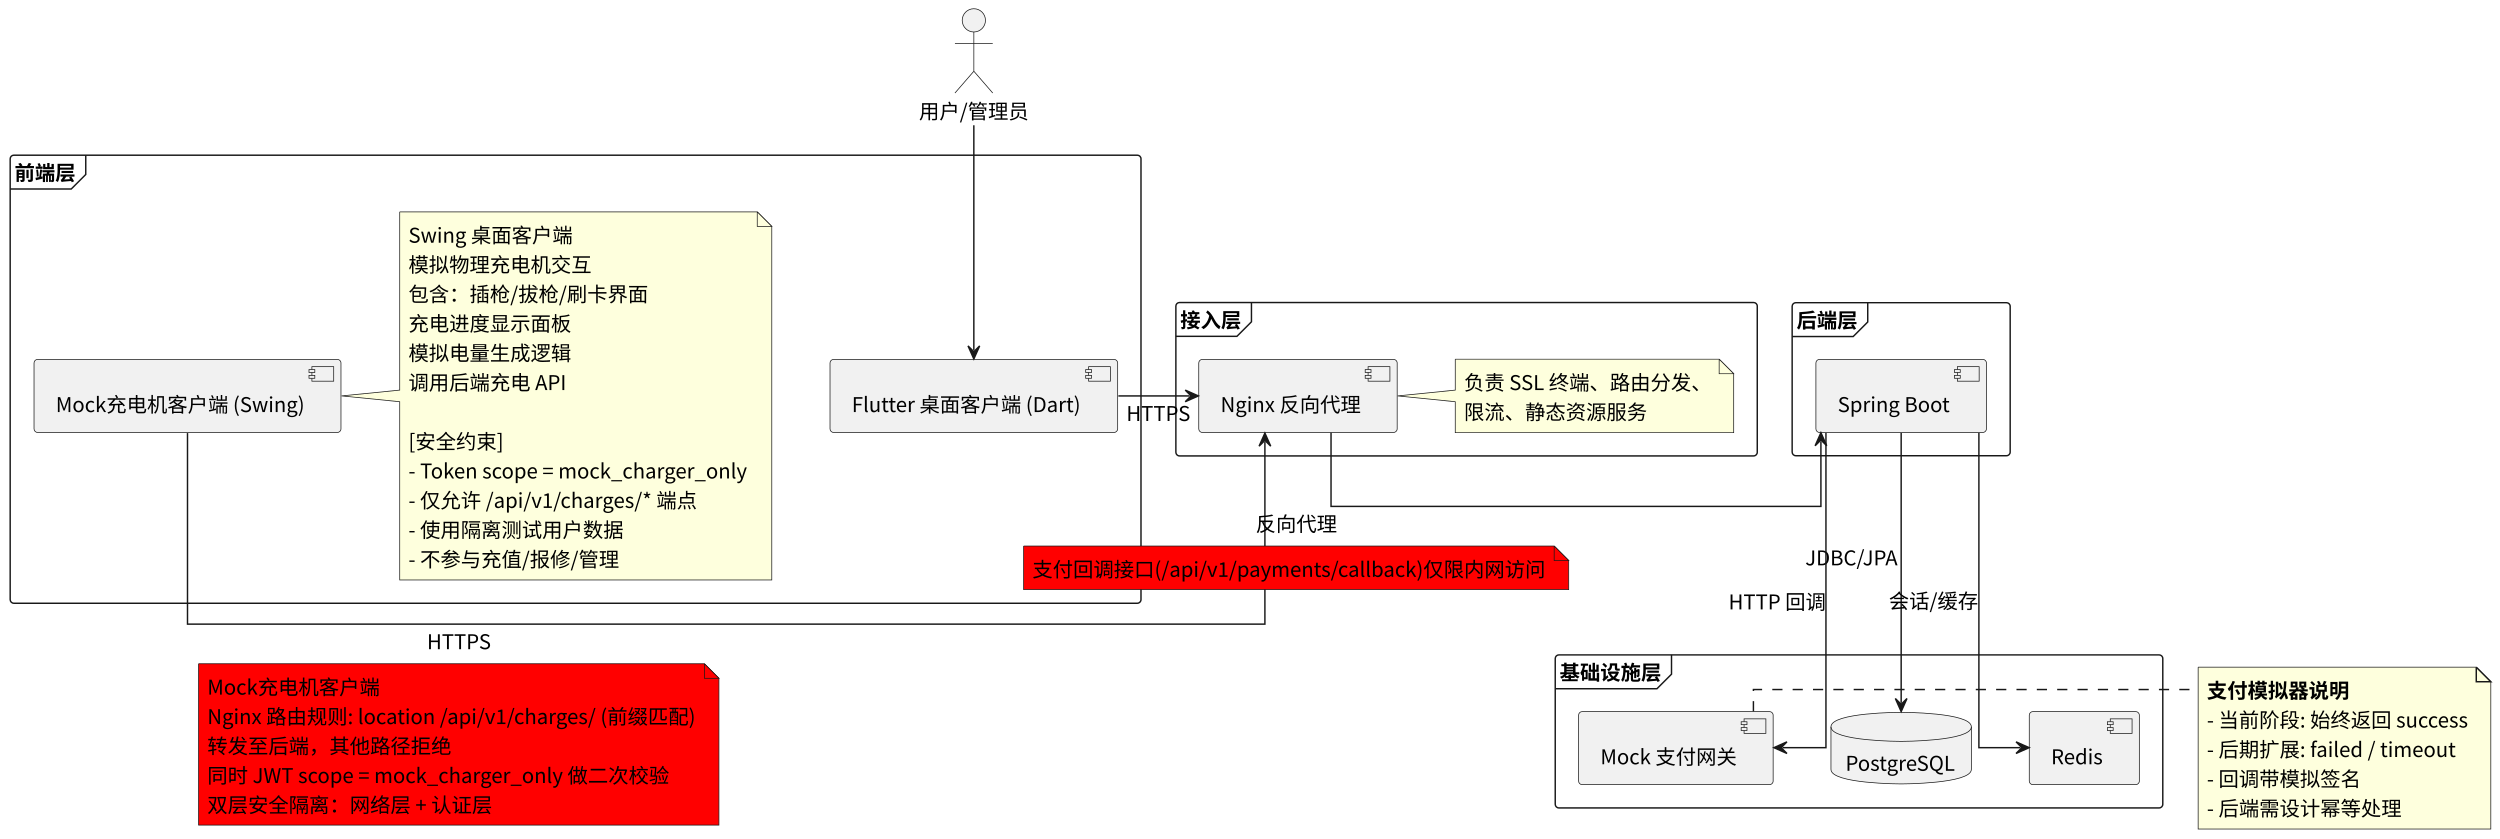
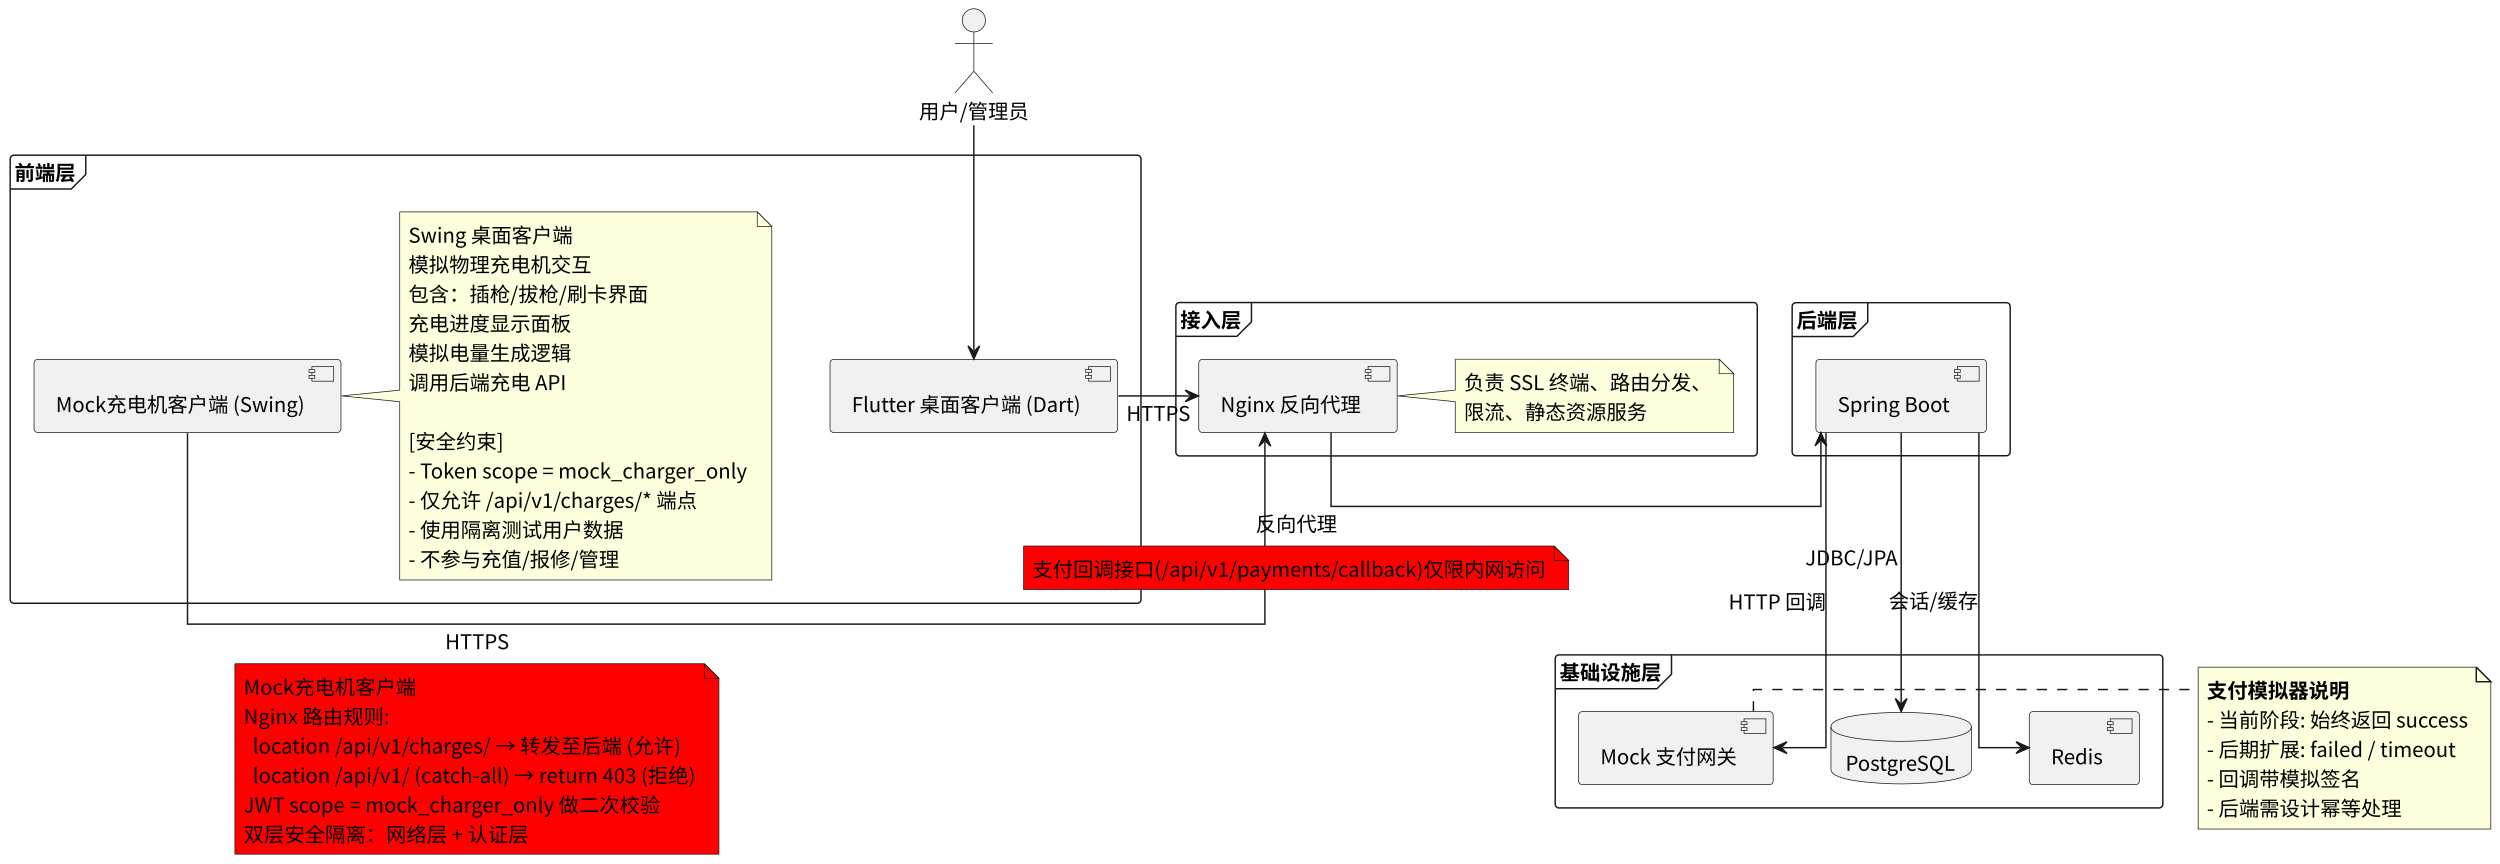
- <svg xmlns="http://www.w3.org/2000/svg" contentStyleType="text/css" data-diagram-type="DESCRIPTION" height="577px" preserveAspectRatio="none" style="width:1720px;height:577px;background:#FFFFFF;" version="1.1" viewBox="0 0 1720 577" width="1720px" zoomAndPan="magnify">
+ <svg xmlns="http://www.w3.org/2000/svg" contentStyleType="text/css" data-diagram-type="DESCRIPTION" height="594px" preserveAspectRatio="none" style="width:1720px;height:594px;background:#FFFFFF;" version="1.1" viewBox="0 0 1720 594" width="1720px" zoomAndPan="magnify">
  <defs />
  <g>
    <g class="cluster" data-entity="..." data-source-line="7" data-uid="ent0003" id="cluster_...">
      <rect fill="none" height="308.26" rx="2.5" ry="2.5" style="stroke:#181818;stroke-width:1;" width="778" x="7" y="106.77" />
      <path d="M59,106.77 L59,120.042 L49,130.042 L7,130.042" fill="none" style="stroke:#181818;stroke-width:1;" />
      <text fill="#000000" font-family="Noto Sans CJK SC" font-size="14" font-weight="bold" lengthAdjust="spacing" textLength="42" x="10" y="124.01">前端层</text>
    </g>
    <g class="cluster" data-entity="..." data-source-line="26" data-uid="ent0009" id="cluster_...">
      <rect fill="none" height="105.54" rx="2.5" ry="2.5" style="stroke:#181818;stroke-width:1;" width="400" x="809" y="208.13" />
      <path d="M861,208.13 L861,221.402 L851,231.402 L809,231.402" fill="none" style="stroke:#181818;stroke-width:1;" />
      <text fill="#000000" font-family="Noto Sans CJK SC" font-size="14" font-weight="bold" lengthAdjust="spacing" textLength="42" x="812" y="225.37">接入层</text>
    </g>
    <g class="cluster" data-entity="..." data-source-line="34" data-uid="ent0014" id="cluster_...">
      <rect fill="none" height="105.27" rx="2.5" ry="2.5" style="stroke:#181818;stroke-width:1;" width="150" x="1233" y="208.26" />
      <path d="M1285,208.26 L1285,221.532 L1275,231.532 L1233,231.532" fill="none" style="stroke:#181818;stroke-width:1;" />
      <text fill="#000000" font-family="Noto Sans CJK SC" font-size="14" font-weight="bold" lengthAdjust="spacing" textLength="42" x="1236" y="225.5">后端层</text>
    </g>
    <g class="cluster" data-entity="....." data-source-line="38" data-uid="ent0016" id="cluster_.....">
      <rect fill="none" height="105.28" rx="2.5" ry="2.5" style="stroke:#181818;stroke-width:1;" width="418" x="1070" y="450.57" />
      <path d="M1150,450.57 L1150,463.842 L1140,473.842 L1070,473.842" fill="none" style="stroke:#181818;stroke-width:1;" />
      <text fill="#000000" font-family="Noto Sans CJK SC" font-size="14" font-weight="bold" lengthAdjust="spacing" textLength="70" x="1073" y="467.81">基础设施层</text>
    </g>
    <g class="entity" data-entity="FE" data-source-line="8" data-uid="ent0004" id="entity_FE">
      <rect fill="#F1F1F1" height="50.272" rx="2.5" ry="2.5" style="stroke:#181818;stroke-width:0.5;" width="197.905" x="571.05" y="247.26" />
      <rect fill="#F1F1F1" height="10" style="stroke:#181818;stroke-width:0.5;" width="15" x="748.955" y="252.26" />
      <rect fill="#F1F1F1" height="2" style="stroke:#181818;stroke-width:0.5;" width="4" x="746.955" y="254.26" />
      <rect fill="#F1F1F1" height="2" style="stroke:#181818;stroke-width:0.5;" width="4" x="746.955" y="258.26" />
      <text fill="#000000" font-family="Noto Sans CJK SC" font-size="14" lengthAdjust="spacing" textLength="157.905" x="586.05" y="283.5">Flutter 桌面客户端 (Dart)</text>
    </g>
    <g class="entity" data-entity="MC" data-source-line="9" data-uid="ent0005" id="entity_MC">
      <rect fill="#F1F1F1" height="50.272" rx="2.5" ry="2.5" style="stroke:#181818;stroke-width:0.5;" width="211.177" x="23.41" y="247.26" />
      <rect fill="#F1F1F1" height="10" style="stroke:#181818;stroke-width:0.5;" width="15" x="214.587" y="252.26" />
      <rect fill="#F1F1F1" height="2" style="stroke:#181818;stroke-width:0.5;" width="4" x="212.587" y="254.26" />
      <rect fill="#F1F1F1" height="2" style="stroke:#181818;stroke-width:0.5;" width="4" x="212.587" y="258.26" />
      <text fill="#000000" font-family="Noto Sans CJK SC" font-size="14" lengthAdjust="spacing" textLength="171.177" x="38.41" y="283.5">Mock充电机客户端 (Swing)</text>
    </g>
    <g class="entity" data-entity="GMN6" data-source-line="11" data-uid="ent0007" id="entity_GMN6">
      <path d="M275.01,145.77 L275.01,268.39 L234.94,272.39 L275.01,276.39 L275.01,399.033 A0,0 0 0 0 275.01,399.033 L530.985,399.033 A0,0 0 0 0 530.985,399.033 L530.985,155.77 L520.985,145.77 L275.01,145.77 A0,0 0 0 0 275.01,145.77" fill="#FEFFDD" style="stroke:#181818;stroke-width:0.5;" />
      <path d="M520.985,145.77 L520.985,155.77 L530.985,155.77 L520.985,145.77" fill="#FEFFDD" style="stroke:#181818;stroke-width:0.5;" />
      <text fill="#000000" font-family="Noto Sans CJK SC" font-size="14" lengthAdjust="spacing" textLength="112.993" x="281.01" y="167.01">Swing 桌面客户端</text>
      <text fill="#000000" font-family="Noto Sans CJK SC" font-size="14" lengthAdjust="spacing" textLength="125.999" x="281.01" y="187.282">模拟物理充电机交互</text>
      <text fill="#000000" font-family="Noto Sans CJK SC" font-size="14" lengthAdjust="spacing" textLength="164.975" x="281.01" y="207.554">包含：插枪/拔枪/刷卡界面</text>
      <text fill="#000000" font-family="Noto Sans CJK SC" font-size="14" lengthAdjust="spacing" textLength="111.999" x="281.01" y="227.826">充电进度显示面板</text>
      <text fill="#000000" font-family="Noto Sans CJK SC" font-size="14" lengthAdjust="spacing" textLength="111.999" x="281.01" y="248.098">模拟电量生成逻辑</text>
      <text fill="#000000" font-family="Noto Sans CJK SC" font-size="14" lengthAdjust="spacing" textLength="108.612" x="281.01" y="268.37">调用后端充电 API</text>
      <text fill="#000000" font-family="Noto Sans CJK SC" font-size="14" lengthAdjust="spacing" textLength="3.136" x="281.01" y="288.641"> </text>
      <text fill="#000000" font-family="Noto Sans CJK SC" font-size="14" lengthAdjust="spacing" textLength="65.464" x="281.01" y="308.913">[安全约束]</text>
      <text fill="#000000" font-family="Noto Sans CJK SC" font-size="14" lengthAdjust="spacing" textLength="234.975" x="281.01" y="329.185">- Token scope = mock_charger_only</text>
      <text fill="#000000" font-family="Noto Sans CJK SC" font-size="14" lengthAdjust="spacing" textLength="199.387" x="281.01" y="349.457">- 仅允许 /api/v1/charges/* 端点</text>
      <text fill="#000000" font-family="Noto Sans CJK SC" font-size="14" lengthAdjust="spacing" textLength="147.993" x="281.01" y="369.729">- 使用隔离测试用户数据</text>
      <text fill="#000000" font-family="Noto Sans CJK SC" font-size="14" lengthAdjust="spacing" textLength="144.969" x="281.01" y="390.001">- 不参与充值/报修/管理</text>
    </g>
    <g class="entity" data-entity="NGX" data-source-line="27" data-uid="ent0010" id="entity_NGX">
      <rect fill="#F1F1F1" height="50.272" rx="2.5" ry="2.5" style="stroke:#181818;stroke-width:0.5;" width="136.516" x="824.74" y="247.26" />
      <rect fill="#F1F1F1" height="10" style="stroke:#181818;stroke-width:0.5;" width="15" x="941.256" y="252.26" />
      <rect fill="#F1F1F1" height="2" style="stroke:#181818;stroke-width:0.5;" width="4" x="939.256" y="254.26" />
      <rect fill="#F1F1F1" height="2" style="stroke:#181818;stroke-width:0.5;" width="4" x="939.256" y="258.26" />
      <text fill="#000000" font-family="Noto Sans CJK SC" font-size="14" lengthAdjust="spacing" textLength="96.516" x="839.74" y="283.5">Nginx 反向代理</text>
    </g>
    <g class="entity" data-entity="GMN11" data-source-line="29" data-uid="ent0012" id="entity_GMN11">
      <path d="M1001.22,247.13 L1001.22,268.39 L961.5,272.39 L1001.22,276.39 L1001.22,297.674 A0,0 0 0 0 1001.22,297.674 L1192.781,297.674 A0,0 0 0 0 1192.781,297.674 L1192.781,257.13 L1182.781,247.13 L1001.22,247.13 A0,0 0 0 0 1001.22,247.13" fill="#FEFFDD" style="stroke:#181818;stroke-width:0.5;" />
      <path d="M1182.781,247.13 L1182.781,257.13 L1192.781,257.13 L1182.781,247.13" fill="#FEFFDD" style="stroke:#181818;stroke-width:0.5;" />
      <text fill="#000000" font-family="Noto Sans CJK SC" font-size="14" lengthAdjust="spacing" textLength="170.561" x="1007.22" y="268.37">负责 SSL 终端、路由分发、</text>
      <text fill="#000000" font-family="Noto Sans CJK SC" font-size="14" lengthAdjust="spacing" textLength="125.999" x="1007.22" y="288.642">限流、静态资源服务</text>
    </g>
    <g class="entity" data-entity="BE" data-source-line="35" data-uid="ent0015" id="entity_BE">
      <rect fill="#F1F1F1" height="50.272" rx="2.5" ry="2.5" style="stroke:#181818;stroke-width:0.5;" width="117.322" x="1249.34" y="247.26" />
      <rect fill="#F1F1F1" height="10" style="stroke:#181818;stroke-width:0.5;" width="15" x="1346.662" y="252.26" />
      <rect fill="#F1F1F1" height="2" style="stroke:#181818;stroke-width:0.5;" width="4" x="1344.662" y="254.26" />
      <rect fill="#F1F1F1" height="2" style="stroke:#181818;stroke-width:0.5;" width="4" x="1344.662" y="258.26" />
      <text fill="#000000" font-family="Noto Sans CJK SC" font-size="14" lengthAdjust="spacing" textLength="77.322" x="1264.34" y="283.5">Spring Boot</text>
    </g>
    <g class="entity" data-entity="DB" data-source-line="39" data-uid="ent0017" id="entity_DB">
      <path d="M1259.7,500.07 C1259.7,490.07 1307.997,490.07 1307.997,490.07 C1307.997,490.07 1356.294,490.07 1356.294,500.07 L1356.294,529.342 C1356.294,539.342 1307.997,539.342 1307.997,539.342 C1307.997,539.342 1259.7,539.342 1259.7,529.342 L1259.7,500.07" fill="#F1F1F1" style="stroke:#181818;stroke-width:0.5;" />
      <path d="M1259.7,500.07 C1259.7,510.07 1307.997,510.07 1307.997,510.07 C1307.997,510.07 1356.294,510.07 1356.294,500.07" fill="none" style="stroke:#181818;stroke-width:0.5;" />
      <text fill="#000000" font-family="Noto Sans CJK SC" font-size="14" lengthAdjust="spacing" textLength="76.594" x="1269.7" y="530.31">PostgreSQL</text>
    </g>
    <g class="entity" data-entity="CACHE" data-source-line="40" data-uid="ent0018" id="entity_CACHE">
      <rect fill="#F1F1F1" height="50.272" rx="2.5" ry="2.5" style="stroke:#181818;stroke-width:0.5;" width="75.728" x="1396.14" y="489.57" />
      <rect fill="#F1F1F1" height="10" style="stroke:#181818;stroke-width:0.5;" width="15" x="1451.868" y="494.57" />
      <rect fill="#F1F1F1" height="2" style="stroke:#181818;stroke-width:0.5;" width="4" x="1449.868" y="496.57" />
      <rect fill="#F1F1F1" height="2" style="stroke:#181818;stroke-width:0.5;" width="4" x="1449.868" y="500.57" />
      <text fill="#000000" font-family="Noto Sans CJK SC" font-size="14" lengthAdjust="spacing" textLength="35.728" x="1411.14" y="525.81">Redis</text>
    </g>
    <g class="entity" data-entity="MOCK" data-source-line="41" data-uid="ent0019" id="entity_MOCK">
      <rect fill="#F1F1F1" height="50.272" rx="2.5" ry="2.5" style="stroke:#181818;stroke-width:0.5;" width="133.856" x="1086.07" y="489.57" />
      <rect fill="#F1F1F1" height="10" style="stroke:#181818;stroke-width:0.5;" width="15" x="1199.926" y="494.57" />
      <rect fill="#F1F1F1" height="2" style="stroke:#181818;stroke-width:0.5;" width="4" x="1197.926" y="496.57" />
      <rect fill="#F1F1F1" height="2" style="stroke:#181818;stroke-width:0.5;" width="4" x="1197.926" y="500.57" />
      <text fill="#000000" font-family="Noto Sans CJK SC" font-size="14" lengthAdjust="spacing" textLength="93.856" x="1101.07" y="525.81">Mock 支付网关</text>
    </g>
    <g class="entity" data-entity="UA" data-source-line="5" data-uid="ent0002" id="entity_UA">
      <ellipse cx="670.004" cy="14" fill="#F1F1F1" rx="8" ry="8" style="stroke:#181818;stroke-width:0.5;" />
      <path d="M670.004,22 L670.004,49 M657.004,30 L683.004,30 M670.004,49 L657.004,64 M670.004,49 L683.004,64" fill="none" style="stroke:#181818;stroke-width:0.5;" />
      <text fill="#000000" font-family="Noto Sans CJK SC" font-size="14" lengthAdjust="spacing" textLength="75.488" x="632.26" y="81.74">用户/管理员</text>
    </g>
    <g class="entity" data-entity="GMN27" data-source-line="57" data-uid="ent0028" id="entity_GMN27">
      <path d="M1512.33,459.03 L1512.33,570.39 L1713.677,570.39 L1713.677,469.03 L1703.677,459.03 L1512.33,459.03" fill="#FEFFDD" style="stroke:#181818;stroke-width:0.5;" />
      <path d="M1703.677,459.03 L1703.677,469.03 L1713.677,469.03 L1703.677,459.03" fill="#FEFFDD" style="stroke:#181818;stroke-width:1;" />
      <text fill="#000000" font-family="Noto Sans CJK SC" font-size="14" font-weight="bold" lengthAdjust="spacing" textLength="98" x="1518.33" y="480.27">支付模拟器说明</text>
      <text fill="#000000" font-family="Noto Sans CJK SC" font-size="14" lengthAdjust="spacing" textLength="180.347" x="1518.33" y="500.542">- 当前阶段: 始终返回 success</text>
      <text fill="#000000" font-family="Noto Sans CJK SC" font-size="14" lengthAdjust="spacing" textLength="171.583" x="1518.33" y="520.814">- 后期扩展: failed / timeout</text>
      <text fill="#000000" font-family="Noto Sans CJK SC" font-size="14" lengthAdjust="spacing" textLength="105.993" x="1518.33" y="541.086">- 回调带模拟签名</text>
      <text fill="#000000" font-family="Noto Sans CJK SC" font-size="14" lengthAdjust="spacing" textLength="133.993" x="1518.33" y="561.358">- 后端需设计幂等处理</text>
    </g>
    <g class="link" data-entity-1="UA" data-entity-2="FE" data-source-line="44" data-uid="lnk20" id="link_UA_FE">
      <path d="M670,86.17 C670,132.8 670,201.93 670,240.98" fill="none" id="UA-to-FE" style="stroke:#181818;stroke-width:1;" />
      <polygon fill="#181818" points="670,246.98,674,237.98,670,241.98,666,237.98,670,246.98" style="stroke:#181818;stroke-width:1;" />
    </g>
    <g class="link" data-entity-1="FE" data-entity-2="NGX" data-source-line="45" data-uid="lnk21" id="link_FE_NGX">
      <path d="M769.43,272.39 C788.02,272.39 801.05,272.39 818.44,272.39" fill="none" id="FE-to-NGX" style="stroke:#181818;stroke-width:1;" />
      <polygon fill="#181818" points="824.44,272.39,815.44,268.39,819.44,272.39,815.44,276.39,824.44,272.39" style="stroke:#181818;stroke-width:1;" />
      <text fill="#000000" font-family="Noto Sans CJK SC" font-size="14" lengthAdjust="spacing" textLength="44.17" x="774.94" y="289.63">HTTPS</text>
    </g>
    <g class="link" data-entity-1="MC" data-entity-2="NGX" data-source-line="47" data-uid="lnk22" id="link_MC_NGX">
      <path d="M129,297.97 C129,342.46 129,429.39 129,429.39 C129,429.39 870.25,429.39 870.25,429.39 C870.25,429.39 870.25,348.46 870.25,303.97" fill="none" id="MC-to-NGX" style="stroke:#181818;stroke-width:1;" />
      <polygon fill="#181818" points="870.25,297.97,866.25,306.97,870.25,302.97,874.25,306.97,870.25,297.97" style="stroke:#181818;stroke-width:1;" />
-       <text fill="#000000" font-family="Noto Sans CJK SC" font-size="14" lengthAdjust="spacing" textLength="44.17" x="293.783" y="446.63">HTTPS</text>
-       <path d="M136.62,456.662 L136.62,567.662 L494.62,567.662 L494.62,466.662 L484.62,456.662 L136.62,456.662" fill="#FF0000" style="stroke:#181818;stroke-width:0.5;" />
+       <text fill="#000000" font-family="Noto Sans CJK SC" font-size="14" lengthAdjust="spacing" textLength="44.17" x="306.267" y="446.63">HTTPS</text>
+       <path d="M161.62,456.662 L161.62,587.662 L494.62,587.662 L494.62,466.662 L484.62,456.662 L161.62,456.662" fill="#FF0000" style="stroke:#181818;stroke-width:0.5;" />
      <path d="M484.62,456.662 L484.62,466.662 L494.62,466.662 L484.62,456.662" fill="#FF0000" style="stroke:#181818;stroke-width:0.5;" />
-       <text fill="#000000" font-family="Noto Sans CJK SC" font-size="14" lengthAdjust="spacing" textLength="118.719" x="142.62" y="477.902">Mock充电机客户端</text>
-       <text fill="#000000" font-family="Noto Sans CJK SC" font-size="14" lengthAdjust="spacing" textLength="337.497" x="142.62" y="498.174">Nginx 路由规则: location /api/v1/charges/ (前缀匹配)</text>
-       <text fill="#000000" font-family="Noto Sans CJK SC" font-size="14" lengthAdjust="spacing" textLength="167.999" x="142.62" y="518.446">转发至后端，其他路径拒绝</text>
-       <text fill="#000000" font-family="Noto Sans CJK SC" font-size="14" lengthAdjust="spacing" textLength="318.527" x="142.62" y="538.718">同时 JWT scope = mock_charger_only 做二次校验</text>
-       <text fill="#000000" font-family="Noto Sans CJK SC" font-size="14" lengthAdjust="spacing" textLength="196.041" x="142.62" y="558.99">双层安全隔离：网络层 + 认证层</text>
+       <text fill="#000000" font-family="Noto Sans CJK SC" font-size="14" lengthAdjust="spacing" textLength="118.719" x="167.62" y="477.902">Mock充电机客户端</text>
+       <text fill="#000000" font-family="Noto Sans CJK SC" font-size="14" lengthAdjust="spacing" textLength="100.408" x="167.62" y="498.174">Nginx 路由规则:</text>
+       <text fill="#000000" font-family="Noto Sans CJK SC" font-size="14" lengthAdjust="spacing" textLength="296.225" x="173.892" y="518.446">location /api/v1/charges/ → 转发至后端 (允许)</text>
+       <text fill="#000000" font-family="Noto Sans CJK SC" font-size="14" lengthAdjust="spacing" textLength="306.193" x="173.892" y="538.718">location /api/v1/ (catch-all) → return 403 (拒绝)</text>
+       <text fill="#000000" font-family="Noto Sans CJK SC" font-size="14" lengthAdjust="spacing" textLength="287.391" x="167.62" y="558.99">JWT scope = mock_charger_only 做二次校验</text>
+       <text fill="#000000" font-family="Noto Sans CJK SC" font-size="14" lengthAdjust="spacing" textLength="196.041" x="167.62" y="579.261">双层安全隔离：网络层 + 认证层</text>
    </g>
    <g class="link" data-entity-1="NGX" data-entity-2="BE" data-source-line="50" data-uid="lnk23" id="link_NGX_BE">
      <path d="M915.75,297.7 C915.75,319.81 915.75,348.39 915.75,348.39 C915.75,348.39 1252.79,348.39 1252.79,348.39 C1252.79,348.39 1252.79,325.81 1252.79,303.7" fill="none" id="NGX-to-BE" style="stroke:#181818;stroke-width:1;" />
      <polygon fill="#181818" points="1252.79,297.7,1248.79,306.7,1252.79,302.7,1256.79,306.7,1252.79,297.7" style="stroke:#181818;stroke-width:1;" />
      <text fill="#000000" font-family="Noto Sans CJK SC" font-size="14" lengthAdjust="spacing" textLength="56" x="863.876" y="365.63">反向代理</text>
      <path d="M704.27,375.662 L704.27,405.662 L1079.27,405.662 L1079.27,385.662 L1069.27,375.662 L704.27,375.662" fill="#FF0000" style="stroke:#181818;stroke-width:0.5;" />
      <path d="M1069.27,375.662 L1069.27,385.662 L1079.27,385.662 L1069.27,375.662" fill="#FF0000" style="stroke:#181818;stroke-width:0.5;" />
      <text fill="#000000" font-family="Noto Sans CJK SC" font-size="14" lengthAdjust="spacing" textLength="354.212" x="710.27" y="396.902">支付回调接口(/api/v1/payments/callback)仅限内网访问</text>
    </g>
    <g class="link" data-entity-1="BE" data-entity-2="DB" data-source-line="52" data-uid="lnk24" id="link_BE_DB">
      <path d="M1308,297.87 C1308,344.53 1308,437.17 1308,483.58" fill="none" id="BE-to-DB" style="stroke:#181818;stroke-width:1;" />
      <polygon fill="#181818" points="1308,489.58,1312,480.58,1308,484.58,1304,480.58,1308,489.58" style="stroke:#181818;stroke-width:1;" />
      <text fill="#000000" font-family="Noto Sans CJK SC" font-size="14" lengthAdjust="spacing" textLength="65.604" x="1242" y="388.97">JDBC/JPA</text>
    </g>
    <g class="link" data-entity-1="BE" data-entity-2="MOCK" data-source-line="53" data-uid="lnk25" id="link_BE_MOCK">
      <path d="M1256.25,297.84 C1256.25,359.97 1256.25,514.39 1256.25,514.39 C1256.25,514.39 1246.02,514.39 1226.43,514.39" fill="none" id="BE-to-MOCK" style="stroke:#181818;stroke-width:1;" />
      <polygon fill="#181818" points="1220.43,514.39,1229.43,518.39,1225.43,514.39,1229.43,510.39,1220.43,514.39" style="stroke:#181818;stroke-width:1;" />
      <text fill="#000000" font-family="Noto Sans CJK SC" font-size="14" lengthAdjust="spacing" textLength="66.962" x="1189.25" y="419.27">HTTP 回调</text>
    </g>
    <g class="link" data-entity-1="BE" data-entity-2="CACHE" data-source-line="54" data-uid="lnk26" id="link_BE_CACHE">
      <path d="M1361.48,297.84 C1361.48,359.97 1361.48,514.39 1361.48,514.39 C1361.48,514.39 1372.49,514.39 1390.04,514.39" fill="none" id="BE-to-CACHE" style="stroke:#181818;stroke-width:1;" />
      <polygon fill="#181818" points="1396.04,514.39,1387.04,510.39,1391.04,514.39,1387.04,518.39,1396.04,514.39" style="stroke:#181818;stroke-width:1;" />
      <text fill="#000000" font-family="Noto Sans CJK SC" font-size="14" lengthAdjust="spacing" textLength="61.488" x="1299.48" y="418.64">会话/缓存</text>
    </g>
    <g class="link" data-entity-1="MOCK" data-entity-2="GMN27" data-source-line="57" data-uid="lnk29" id="link_MOCK_GMN27">
      <path d="M1206.35,489.4 C1206.35,481.3 1206.35,474.39 1206.35,474.39 C1206.35,474.39 1391.52,474.39 1511.96,474.39" fill="none" id="MOCK-GMN27" style="stroke:#181818;stroke-width:1;stroke-dasharray:7,7;" />
    </g>
  </g>
</svg>
